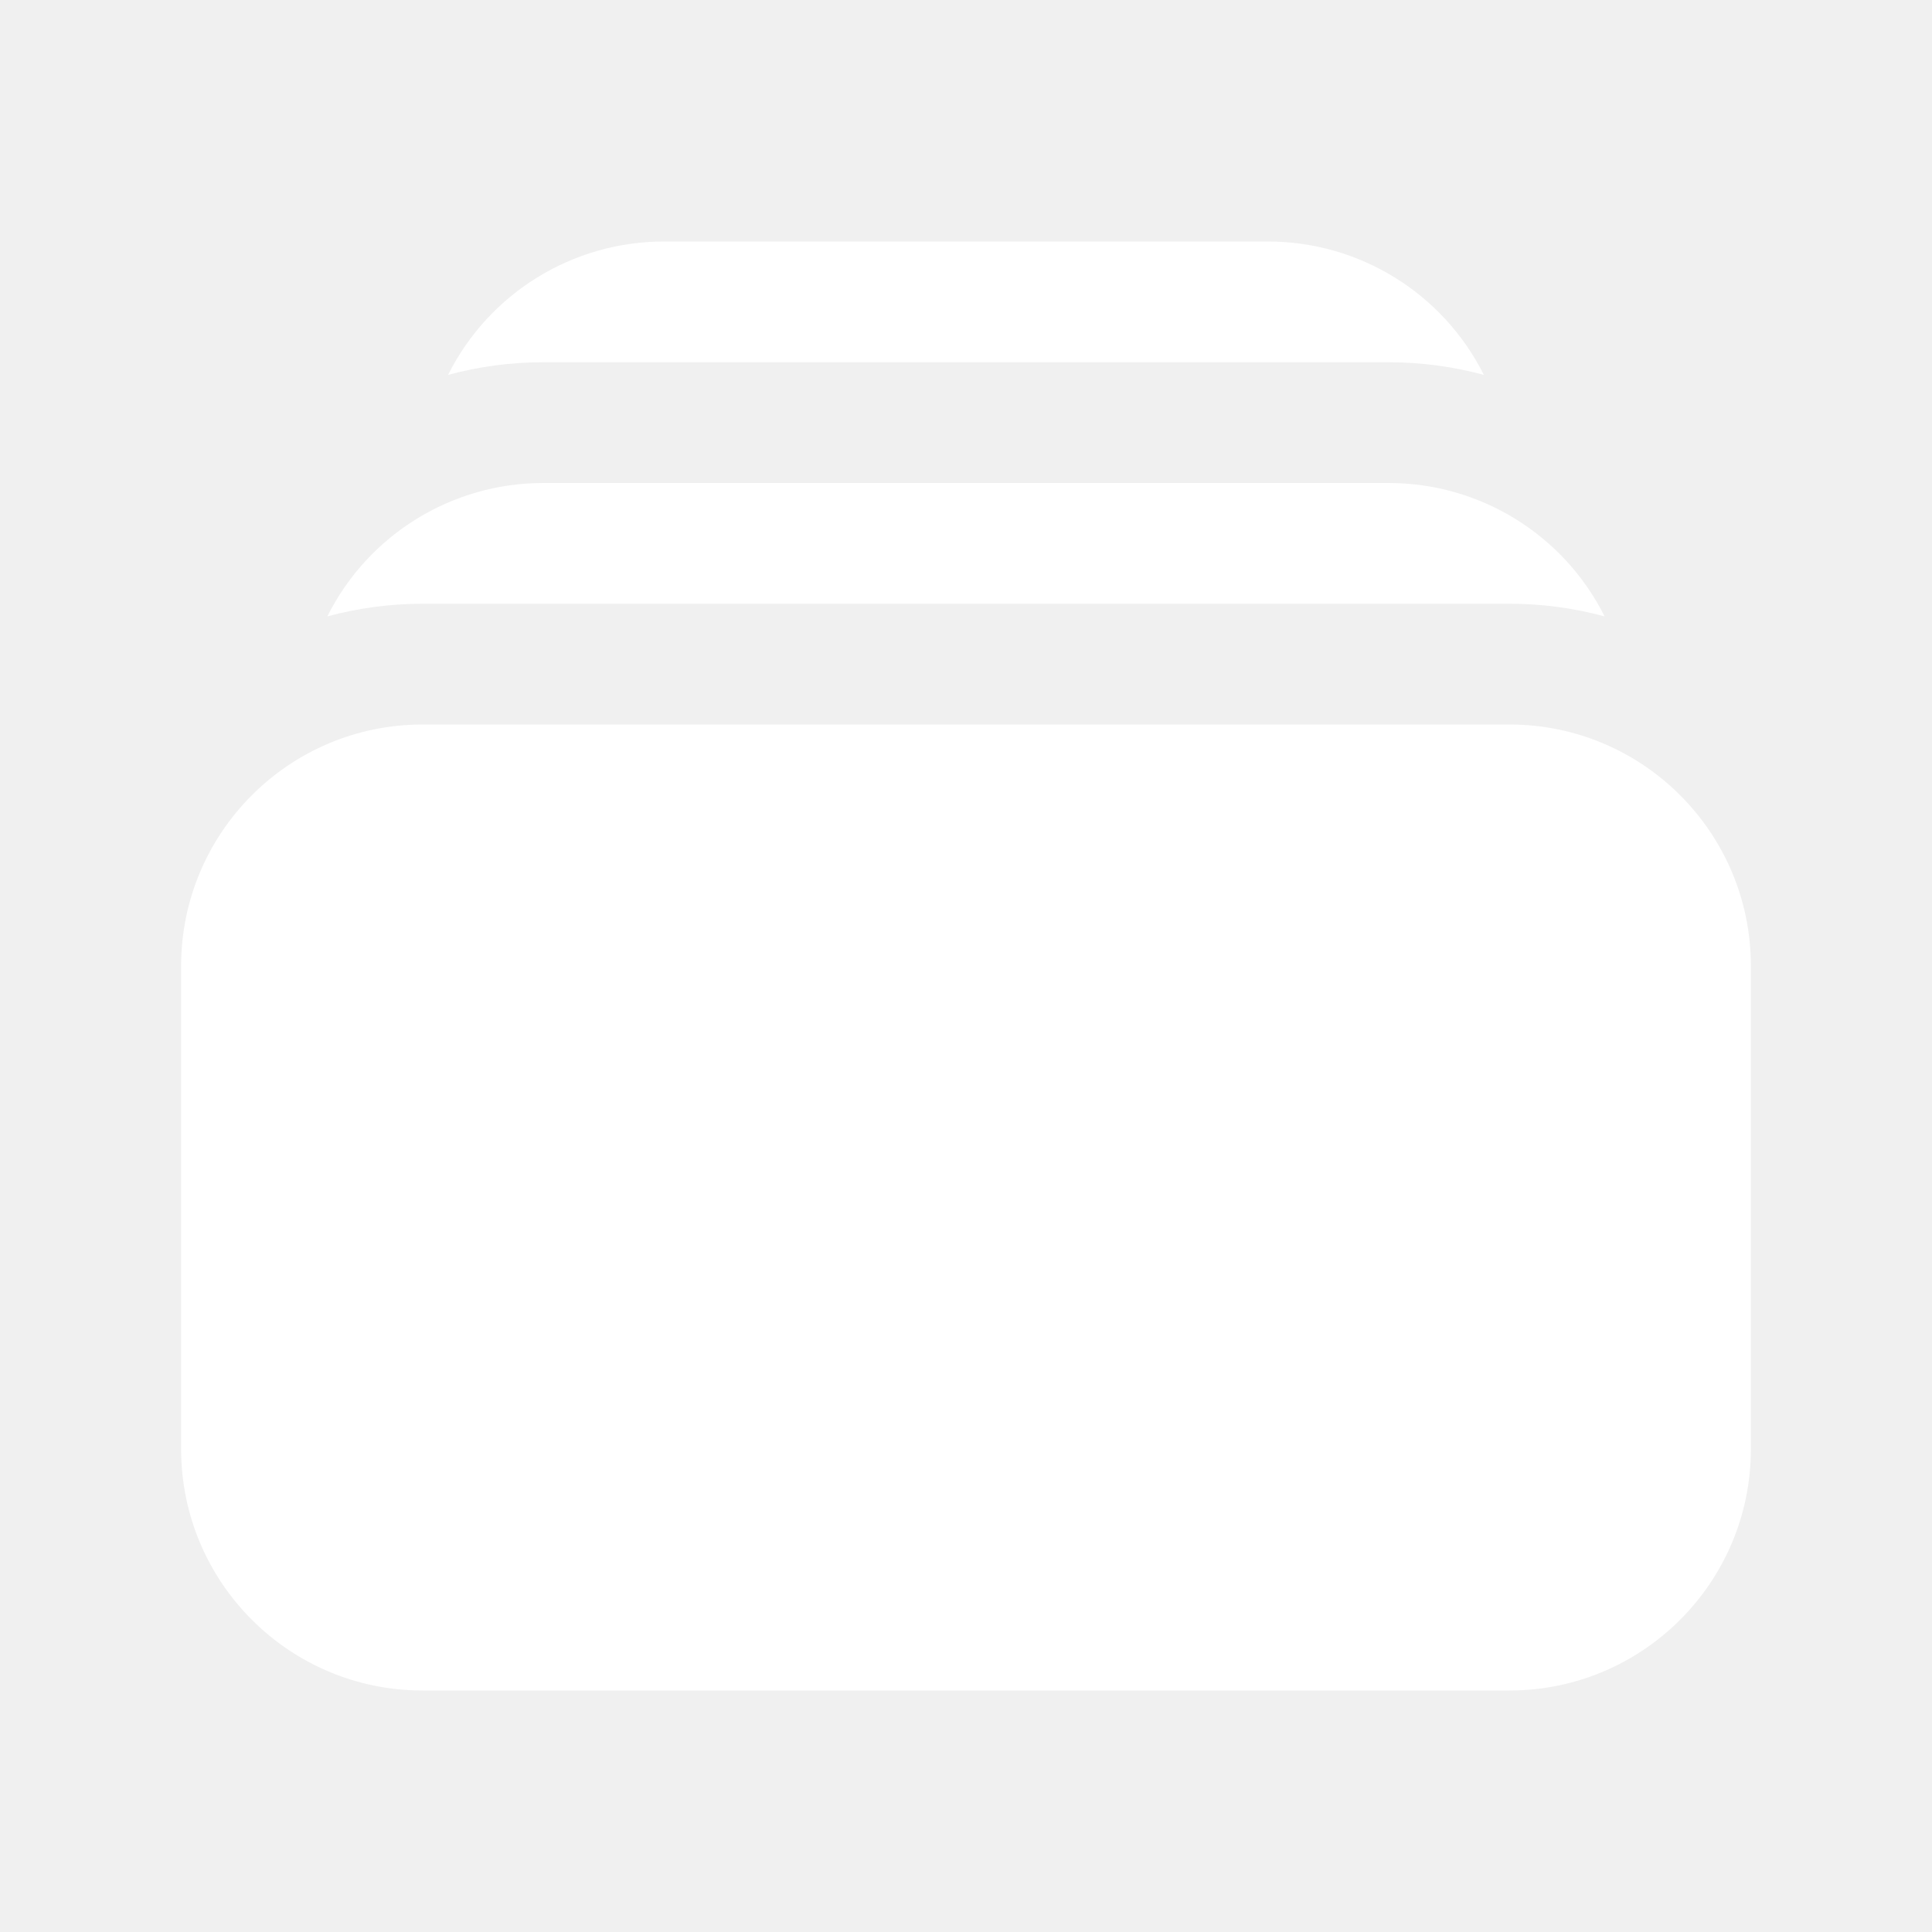
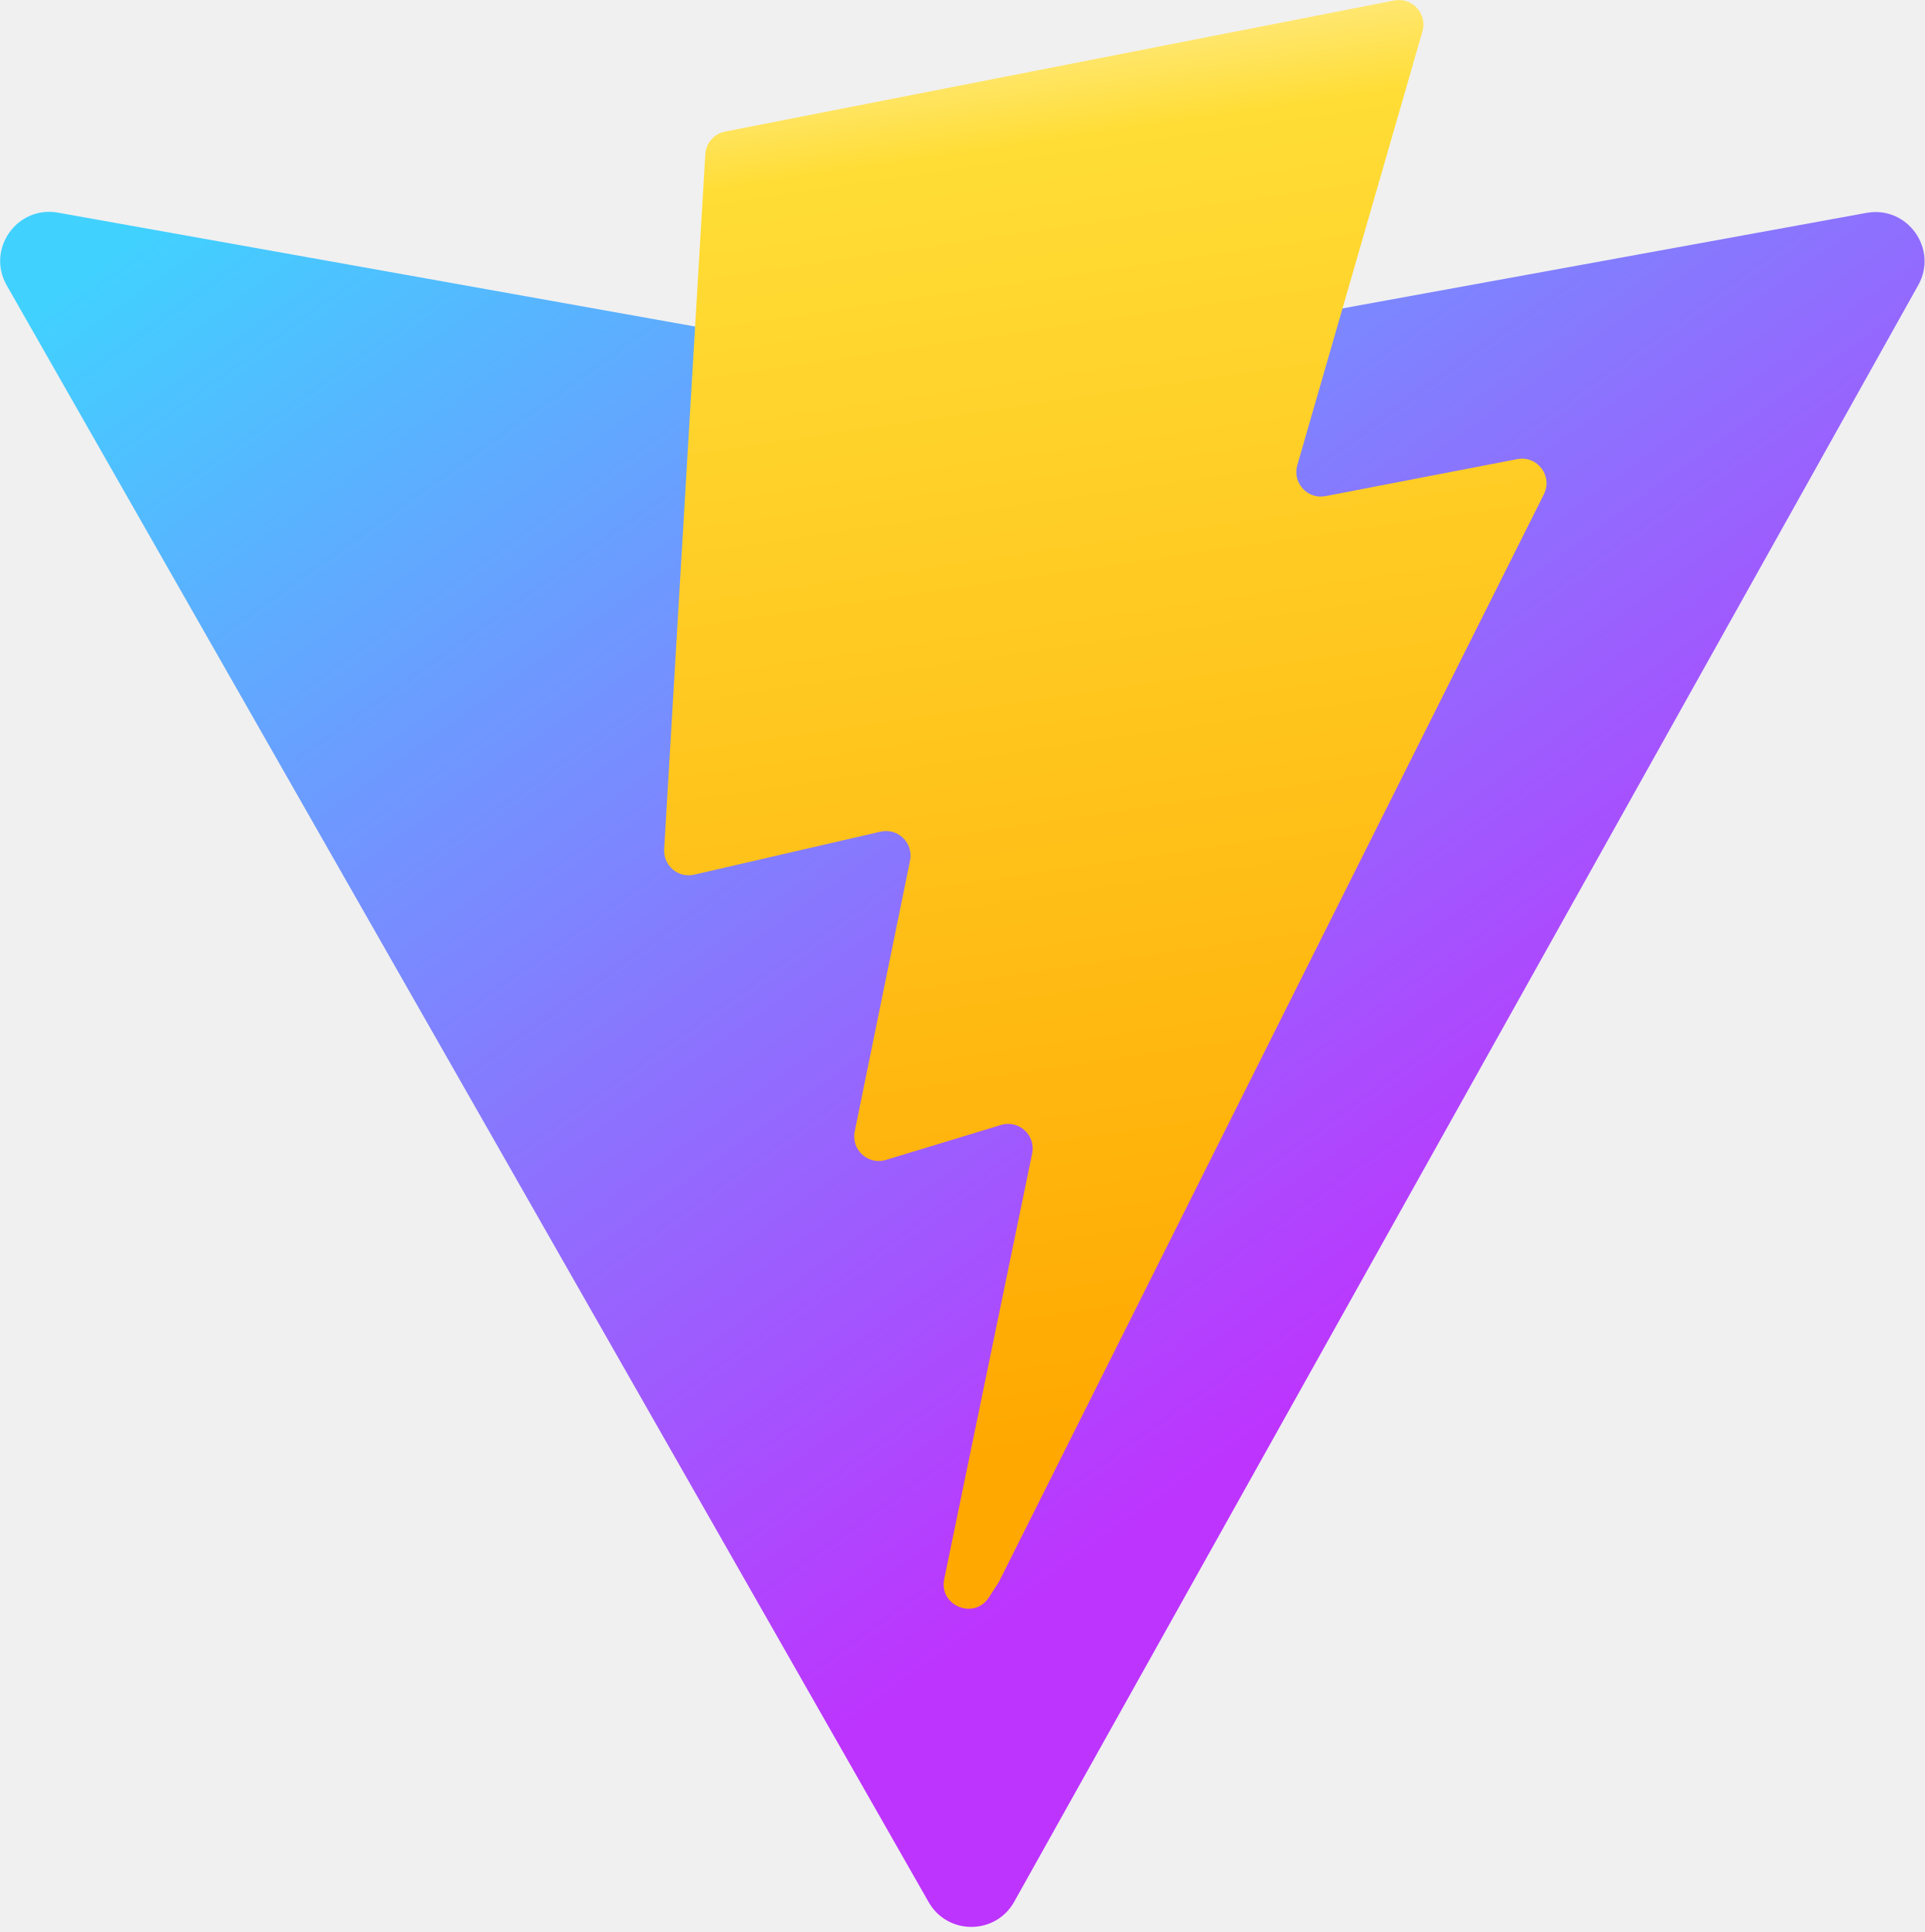
- <svg xmlns="http://www.w3.org/2000/svg" viewBox="0 0 24 24" fill="white" class="size-6">
-   <path d="M5.566 4.657A4.505 4.505 0 0 1 6.75 4.5h10.5c.41 0 .806.055 1.183.157A3 3 0 0 0 15.75 3h-7.5a3 3 0 0 0-2.684 1.657ZM2.25 12a3 3 0 0 1 3-3h13.5a3 3 0 0 1 3 3v6a3 3 0 0 1-3 3H5.25a3 3 0 0 1-3-3v-6ZM5.25 7.5c-.41 0-.806.055-1.184.157A3 3 0 0 1 6.75 6h10.5a3 3 0 0 1 2.683 1.657A4.505 4.505 0 0 0 18.75 7.5H5.25Z" />
+ <svg xmlns="http://www.w3.org/2000/svg" aria-hidden="true" role="img" class="iconify iconify--logos" width="31.88" height="32" preserveAspectRatio="xMidYMid meet" viewBox="0 0 256 257">
+   <defs>
+     <linearGradient id="IconifyId1813088fe1fbc01fb466" x1="-.828%" x2="57.636%" y1="7.652%" y2="78.411%">
+       <stop offset="0%" stop-color="#41D1FF" />
+       <stop offset="100%" stop-color="#BD34FE" />
+     </linearGradient>
+     <linearGradient id="IconifyId1813088fe1fbc01fb467" x1="43.376%" x2="50.316%" y1="2.242%" y2="89.03%">
+       <stop offset="0%" stop-color="#FFEA83" />
+       <stop offset="8.333%" stop-color="#FFDD35" />
+       <stop offset="100%" stop-color="#FFA800" />
+     </linearGradient>
+   </defs>
+   <path fill="url(#IconifyId1813088fe1fbc01fb466)" d="M255.153 37.938L134.897 252.976c-2.483 4.44-8.862 4.466-11.382.048L.875 37.958c-2.746-4.814 1.371-10.646 6.827-9.67l120.385 21.517a6.537 6.537 0 0 0 2.322-.004l117.867-21.483c5.438-.991 9.574 4.796 6.877 9.62Z" />
+   <path fill="url(#IconifyId1813088fe1fbc01fb467)" d="M185.432.063L96.44 17.501a3.268 3.268 0 0 0-2.634 3.014l-5.474 92.456a3.268 3.268 0 0 0 3.997 3.378l24.777-5.718c2.318-.535 4.413 1.507 3.936 3.838l-7.361 36.047c-.495 2.426 1.782 4.5 4.151 3.78l15.304-4.649c2.372-.72 4.652 1.36 4.15 3.788l-11.698 56.621c-.732 3.542 3.979 5.473 5.943 2.437l1.313-2.028l72.516-144.72c1.215-2.423-.88-5.186-3.54-4.672l-25.505 4.922c-2.396.462-4.435-1.77-3.759-4.114l16.646-57.705c.677-2.35-1.37-4.583-3.769-4.113Z" />
</svg>
